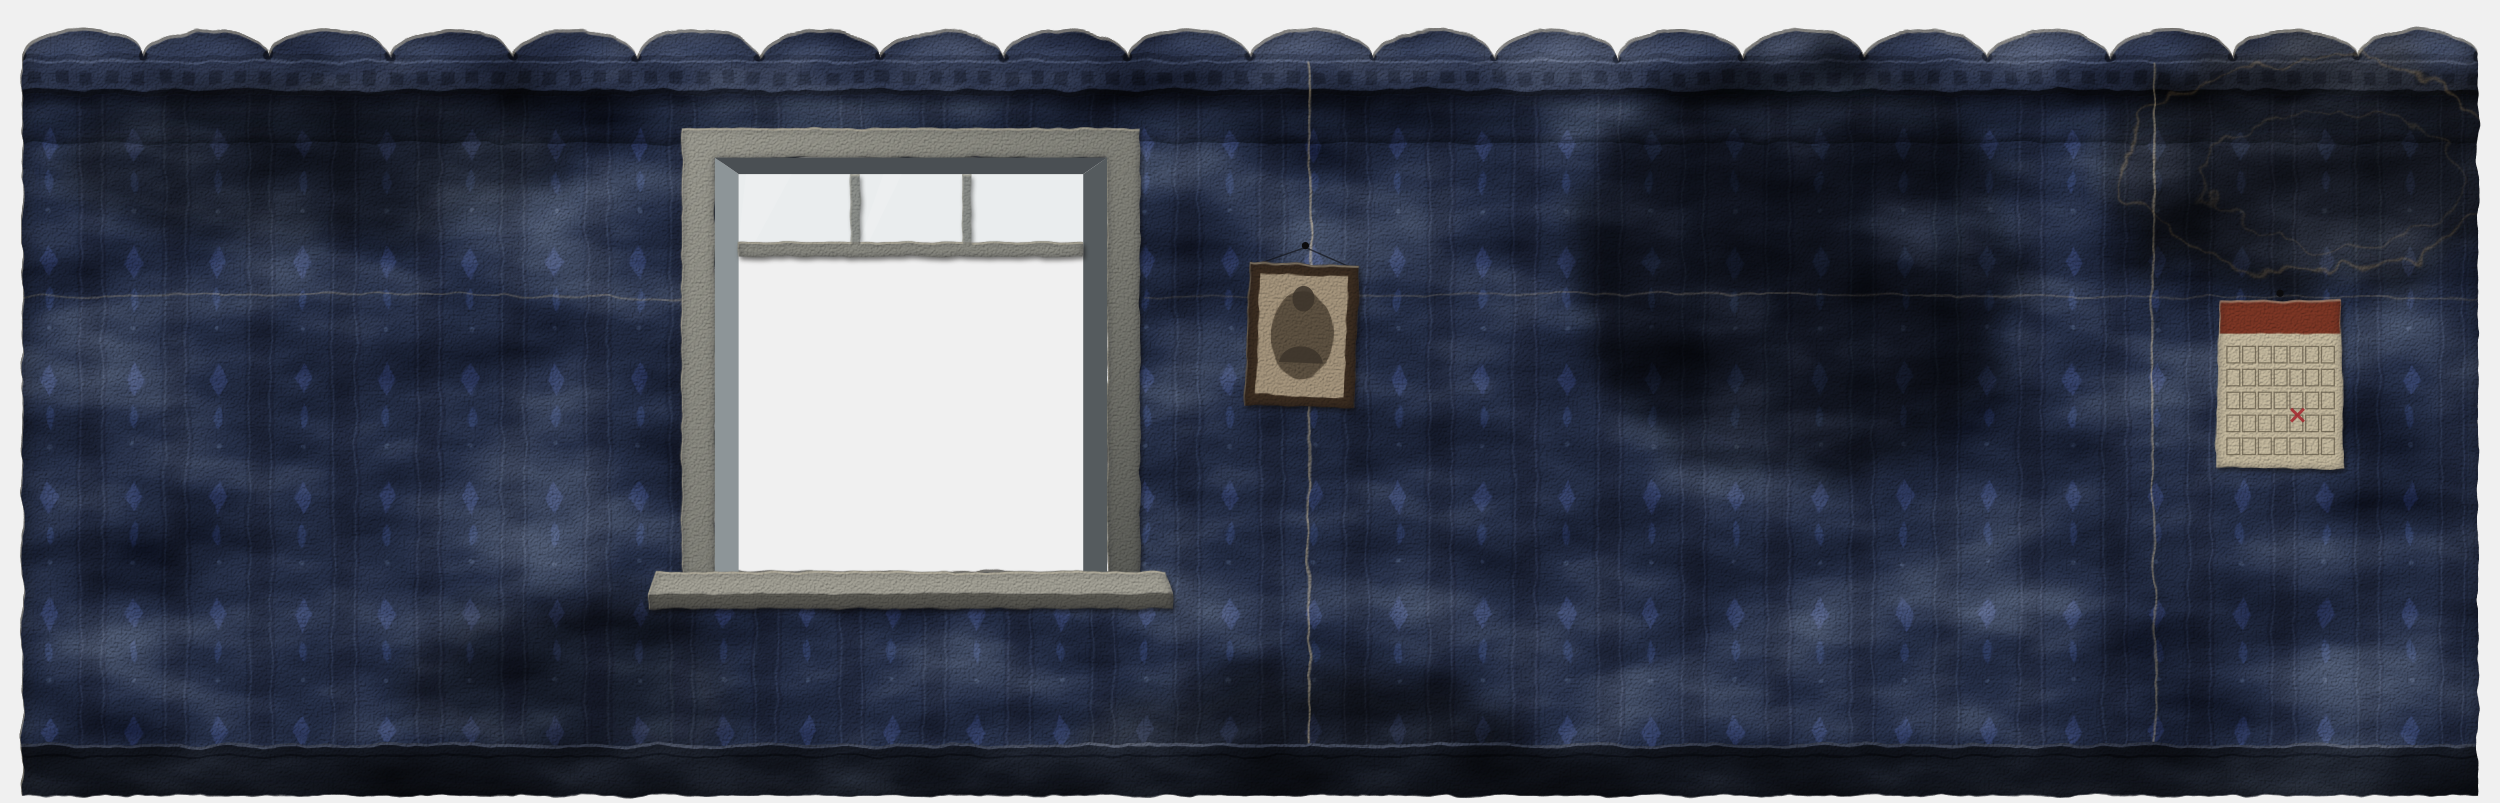
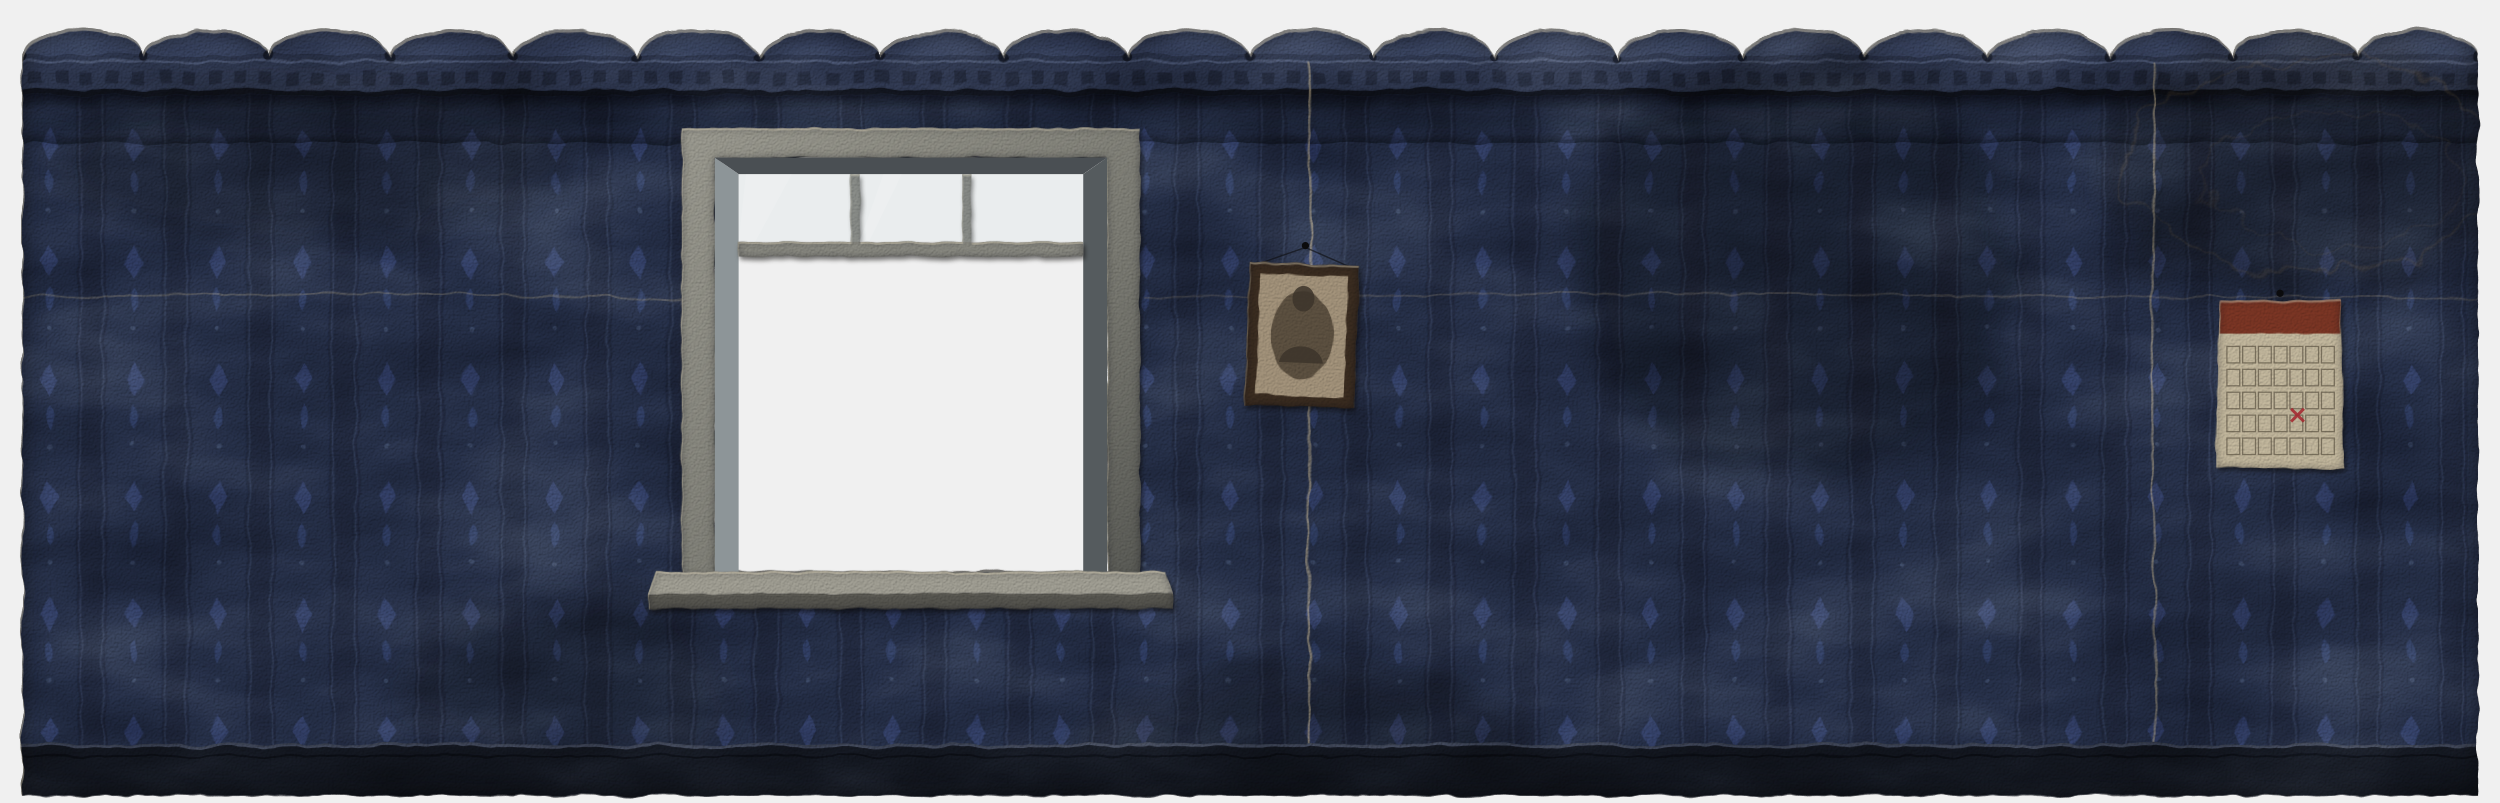
<svg xmlns="http://www.w3.org/2000/svg" viewBox="-12 6 1364 438" width="1364" height="438">
  <defs>
    <filter id="cutS" x="-15%" y="-15%" width="135%" height="140%" color-interpolation-filters="sRGB">
      <feTurbulence type="fractalNoise" baseFrequency="0.08" numOctaves="2" seed="9" result="tE" />
      <feDisplacementMap in="SourceGraphic" in2="tE" scale="2.4" xChannelSelector="R" yChannelSelector="G" result="shape" />
      <feTurbulence type="fractalNoise" baseFrequency="0.9" numOctaves="2" seed="13" result="tF" />
-       <feDiffuseLighting in="tF" surfaceScale="1.3" diffuseConstant="1" lighting-color="#fff" result="fib">
+       <feDiffuseLighting in="tF" surfaceScale="0.78" diffuseConstant="1" lighting-color="#fff" result="fib">
        <feDistantLight azimuth="235" elevation="58" />
      </feDiffuseLighting>
      <feComposite in="fib" in2="shape" operator="arithmetic" k1="0.55" k2="0" k3="0.5" k4="0" result="tex" />
      <feGaussianBlur in="shape" stdDeviation="2.4" result="sb" />
      <feComposite in="shape" in2="sb" operator="out" result="rimM" />
      <feFlood flood-color="#050508" flood-opacity="0.38" />
      <feComposite in2="rimM" operator="in" result="burn" />
      <feOffset in="shape" dx="0.4" dy="1.1" result="sOff" />
      <feComposite in="shape" in2="sOff" operator="out" result="edgeM" />
      <feFlood flood-color="#f1e5c8" flood-opacity="0.38" />
      <feComposite in2="edgeM" operator="in" result="edge" />
      <feGaussianBlur in="shape" stdDeviation="1.3" result="shB" />
      <feOffset in="shB" dx="1" dy="1.8" result="shO" />
      <feFlood flood-color="#060403" flood-opacity="0.55" />
      <feComposite in2="shO" operator="in" result="drop" />
      <feMerge>
        <feMergeNode in="drop" />
        <feMergeNode in="tex" />
        <feMergeNode in="burn" />
        <feMergeNode in="edge" />
      </feMerge>
    </filter>
    <filter id="soft4" x="-30%" y="-30%" width="160%" height="160%">
      <feGaussianBlur stdDeviation="4" />
    </filter>
    <filter id="tide" x="-30%" y="-30%" width="160%" height="160%">
      <feTurbulence type="fractalNoise" baseFrequency="0.04" numOctaves="3" seed="8" result="t" />
      <feDisplacementMap in="SourceGraphic" in2="t" scale="22" xChannelSelector="R" yChannelSelector="G" />
      <feGaussianBlur stdDeviation=".6" />
    </filter>
    <filter id="blotch" x="-30%" y="-30%" width="160%" height="160%">
      <feTurbulence type="fractalNoise" baseFrequency="0.035" numOctaves="3" seed="31" result="t" />
      <feDisplacementMap in="SourceGraphic" in2="t" scale="40" xChannelSelector="R" yChannelSelector="G" />
      <feGaussianBlur stdDeviation="7" />
    </filter>
    <filter id="cutL" x="-4%" y="-6%" width="108%" height="112%" color-interpolation-filters="sRGB">
      <feTurbulence type="fractalNoise" baseFrequency="0.05" numOctaves="3" seed="3" result="tE" />
      <feDisplacementMap in="SourceGraphic" in2="tE" scale="4.5" xChannelSelector="R" yChannelSelector="G" result="shape" />
      <feTurbulence type="fractalNoise" baseFrequency="0.009 0.022" numOctaves="4" seed="21" result="tM" />
-       <feColorMatrix in="tM" type="matrix" values="1 0 0 0 0  1 0 0 0 0  1 0 0 0 0  0 0 0 0 1" result="tMg" />
+       <feColorMatrix in="tM" type="matrix" values="0.5 0 0 0 0.25  0.5 0 0 0 0.25  0.5 0 0 0 0.25  0 0 0 0 1" result="tMg" />
      <feBlend in="tMg" in2="shape" mode="soft-light" result="mot" />
      <feComposite in="mot" in2="shape" operator="in" result="motS" />
      <feTurbulence type="fractalNoise" baseFrequency="0.85" numOctaves="2" seed="5" result="tF" />
-       <feDiffuseLighting in="tF" surfaceScale="1.6" diffuseConstant="1" lighting-color="#fff" result="fib">
+       <feDiffuseLighting in="tF" surfaceScale="0.96" diffuseConstant="1" lighting-color="#fff" result="fib">
        <feDistantLight azimuth="235" elevation="57" />
      </feDiffuseLighting>
      <feComposite in="fib" in2="motS" operator="arithmetic" k1="0.62" k2="0" k3="0.44" k4="0" result="tex" />
      <feGaussianBlur in="shape" stdDeviation="7" result="sb" />
      <feComposite in="shape" in2="sb" operator="out" result="rimM" />
      <feFlood flood-color="#050508" flood-opacity="0.62" />
      <feComposite in2="rimM" operator="in" result="burn" />
      <feOffset in="shape" dx="0.5" dy="1.6" result="sOff" />
      <feComposite in="shape" in2="sOff" operator="out" result="edgeM" />
      <feFlood flood-color="#efe2c4" flood-opacity="0.42" />
      <feComposite in2="edgeM" operator="in" result="edge" />
      <feMerge>
        <feMergeNode in="tex" />
        <feMergeNode in="burn" />
        <feMergeNode in="edge" />
      </feMerge>
    </filter>
  </defs>
  <defs>
    <pattern id="wp" width="46" height="64" patternUnits="userSpaceOnUse">
      <rect width="46" height="64" fill="#27314a" />
      <rect x="30" width="16" height="64" fill="#222a40" />
      <rect x="31.5" width="1" height="64" fill="#36425f" opacity=".7" />
      <rect x="43.5" width="1" height="64" fill="#36425f" opacity=".7" />
      <path d="M15,12 l5,9 l-5,9 l-5,-9 Z" fill="#35426a" />
      <path d="M15,48 c3,-4 3,-9 0,-13 c-3,4 -3,9 0,13 Z" fill="#324066" />
      <circle cx="15" cy="57" r="1.3" fill="#3b4865" />
    </pattern>
    <clipPath id="wallClip">
      <path id="wallShapeClip" clip-rule="evenodd" d="M0,440 V38 a33.500,16 0 0 1 67.000,0 a33.500,16 0 0 1 67.000,0 a33.500,16 0 0 1 67.000,0 a33.500,16 0 0 1 67.000,0 a33.500,16 0 0 1 67.000,0 a33.500,16 0 0 1 67.000,0 a33.500,16 0 0 1 67.000,0 a33.500,16 0 0 1 67.000,0 a33.500,16 0 0 1 67.000,0 a33.500,16 0 0 1 67.000,0 a33.500,16 0 0 1 67.000,0 a33.500,16 0 0 1 67.000,0 a33.500,16 0 0 1 67.000,0 a33.500,16 0 0 1 67.000,0 a33.500,16 0 0 1 67.000,0 a33.500,16 0 0 1 67.000,0 a33.500,16 0 0 1 67.000,0 a33.500,16 0 0 1 67.000,0 a33.500,16 0 0 1 67.000,0 a33.500,16 0 0 1 67.000,0 V440 Z M378,92 H592 V318 H378 Z" />
    </clipPath>
    <radialGradient id="winSpill" cx="486" cy="230" r="260" gradientUnits="userSpaceOnUse">
      <stop offset="0" stop-color="#b9cbd6" stop-opacity=".5" />
      <stop offset=".4" stop-color="#8ea4b4" stop-opacity=".14" />
      <stop offset="1" stop-color="#8ea4b4" stop-opacity="0" />
    </radialGradient>
    <radialGradient id="candleSpill" cx="770" cy="300" r="440" gradientUnits="userSpaceOnUse">
      <stop offset="0" stop-color="#f3ad62" stop-opacity=".5" />
      <stop offset=".35" stop-color="#d98c49" stop-opacity=".2" />
      <stop offset="1" stop-color="#d98c49" stop-opacity="0" />
    </radialGradient>
    <linearGradient id="wallV" x1="0" y1="0" x2="0" y2="1">
      <stop offset="0" stop-color="#030409" stop-opacity=".78" />
      <stop offset=".3" stop-color="#030409" stop-opacity=".22" />
      <stop offset=".8" stop-color="#030409" stop-opacity=".1" />
      <stop offset="1" stop-color="#030409" stop-opacity=".5" />
    </linearGradient>
    <linearGradient id="wallH" x1="0" x2="1">
      <stop offset="0" stop-color="#030409" stop-opacity=".7" />
      <stop offset=".2" stop-color="#030409" stop-opacity="0" />
      <stop offset=".8" stop-color="#030409" stop-opacity="0" />
      <stop offset="1" stop-color="#030409" stop-opacity=".75" />
    </linearGradient>
    <linearGradient id="casing" x1="0" y1="0" x2="1" y2="1">
      <stop offset="0" stop-color="#9b9a90" />
      <stop offset=".6" stop-color="#7c7c74" />
      <stop offset="1" stop-color="#5a5b56" />
    </linearGradient>
  </defs>
  <g filter="url(#cutL)">
    <path id="wallShape" fill="url(#wp)" fill-rule="evenodd" d="M0,440 V38 a33.500,16 0 0 1 67.000,0 a33.500,16 0 0 1 67.000,0 a33.500,16 0 0 1 67.000,0 a33.500,16 0 0 1 67.000,0 a33.500,16 0 0 1 67.000,0 a33.500,16 0 0 1 67.000,0 a33.500,16 0 0 1 67.000,0 a33.500,16 0 0 1 67.000,0 a33.500,16 0 0 1 67.000,0 a33.500,16 0 0 1 67.000,0 a33.500,16 0 0 1 67.000,0 a33.500,16 0 0 1 67.000,0 a33.500,16 0 0 1 67.000,0 a33.500,16 0 0 1 67.000,0 a33.500,16 0 0 1 67.000,0 a33.500,16 0 0 1 67.000,0 a33.500,16 0 0 1 67.000,0 a33.500,16 0 0 1 67.000,0 a33.500,16 0 0 1 67.000,0 a33.500,16 0 0 1 67.000,0 V440 Z M378,92 H592 V318 H378 Z" />
    <g clip-path="url(#wallClip)">
      <rect x="0" y="18" width="1340" height="20" fill="#3b4663" />
      <rect x="0" y="36" width="1340" height="22" fill="#2f3850" />
      <rect x="0" y="39" width="1340" height="1.2" fill="#56627f" opacity=".8" />
      <g id="dentils" fill="#232a3d">
        <rect x="4" y="45" width="7" height="7" />
        <rect x="18" y="45" width="7" height="7" />
        <rect x="32" y="45" width="7" height="7" />
        <rect x="46" y="45" width="7" height="7" />
        <rect x="60" y="45" width="7" height="7" />
        <rect x="74" y="45" width="7" height="7" />
        <rect x="88" y="45" width="7" height="7" />
        <rect x="102" y="45" width="7" height="7" />
        <rect x="116" y="45" width="7" height="7" />
        <rect x="130" y="45" width="7" height="7" />
        <rect x="144" y="45" width="7" height="7" />
        <rect x="158" y="45" width="7" height="7" />
        <rect x="172" y="45" width="7" height="7" />
        <rect x="186" y="45" width="7" height="7" />
        <rect x="200" y="45" width="7" height="7" />
        <rect x="214" y="45" width="7" height="7" />
        <rect x="228" y="45" width="7" height="7" />
        <rect x="242" y="45" width="7" height="7" />
        <rect x="256" y="45" width="7" height="7" />
        <rect x="270" y="45" width="7" height="7" />
        <rect x="284" y="45" width="7" height="7" />
        <rect x="298" y="45" width="7" height="7" />
        <rect x="312" y="45" width="7" height="7" />
        <rect x="326" y="45" width="7" height="7" />
        <rect x="340" y="45" width="7" height="7" />
        <rect x="354" y="45" width="7" height="7" />
        <rect x="368" y="45" width="7" height="7" />
        <rect x="382" y="45" width="7" height="7" />
        <rect x="396" y="45" width="7" height="7" />
        <rect x="410" y="45" width="7" height="7" />
        <rect x="424" y="45" width="7" height="7" />
        <rect x="438" y="45" width="7" height="7" />
        <rect x="452" y="45" width="7" height="7" />
        <rect x="466" y="45" width="7" height="7" />
        <rect x="480" y="45" width="7" height="7" />
        <rect x="494" y="45" width="7" height="7" />
        <rect x="508" y="45" width="7" height="7" />
        <rect x="522" y="45" width="7" height="7" />
        <rect x="536" y="45" width="7" height="7" />
        <rect x="550" y="45" width="7" height="7" />
        <rect x="564" y="45" width="7" height="7" />
        <rect x="578" y="45" width="7" height="7" />
        <rect x="592" y="45" width="7" height="7" />
        <rect x="606" y="45" width="7" height="7" />
        <rect x="620" y="45" width="7" height="7" />
        <rect x="634" y="45" width="7" height="7" />
        <rect x="648" y="45" width="7" height="7" />
        <rect x="662" y="45" width="7" height="7" />
        <rect x="676" y="45" width="7" height="7" />
        <rect x="690" y="45" width="7" height="7" />
        <rect x="704" y="45" width="7" height="7" />
        <rect x="718" y="45" width="7" height="7" />
        <rect x="732" y="45" width="7" height="7" />
        <rect x="746" y="45" width="7" height="7" />
        <rect x="760" y="45" width="7" height="7" />
        <rect x="774" y="45" width="7" height="7" />
        <rect x="788" y="45" width="7" height="7" />
        <rect x="802" y="45" width="7" height="7" />
        <rect x="816" y="45" width="7" height="7" />
        <rect x="830" y="45" width="7" height="7" />
        <rect x="844" y="45" width="7" height="7" />
        <rect x="858" y="45" width="7" height="7" />
        <rect x="872" y="45" width="7" height="7" />
        <rect x="886" y="45" width="7" height="7" />
        <rect x="900" y="45" width="7" height="7" />
        <rect x="914" y="45" width="7" height="7" />
        <rect x="928" y="45" width="7" height="7" />
        <rect x="942" y="45" width="7" height="7" />
        <rect x="956" y="45" width="7" height="7" />
        <rect x="970" y="45" width="7" height="7" />
        <rect x="984" y="45" width="7" height="7" />
        <rect x="998" y="45" width="7" height="7" />
        <rect x="1012" y="45" width="7" height="7" />
        <rect x="1026" y="45" width="7" height="7" />
        <rect x="1040" y="45" width="7" height="7" />
        <rect x="1054" y="45" width="7" height="7" />
        <rect x="1068" y="45" width="7" height="7" />
        <rect x="1082" y="45" width="7" height="7" />
        <rect x="1096" y="45" width="7" height="7" />
        <rect x="1110" y="45" width="7" height="7" />
        <rect x="1124" y="45" width="7" height="7" />
        <rect x="1138" y="45" width="7" height="7" />
        <rect x="1152" y="45" width="7" height="7" />
        <rect x="1166" y="45" width="7" height="7" />
        <rect x="1180" y="45" width="7" height="7" />
        <rect x="1194" y="45" width="7" height="7" />
        <rect x="1208" y="45" width="7" height="7" />
        <rect x="1222" y="45" width="7" height="7" />
        <rect x="1236" y="45" width="7" height="7" />
        <rect x="1250" y="45" width="7" height="7" />
        <rect x="1264" y="45" width="7" height="7" />
        <rect x="1278" y="45" width="7" height="7" />
        <rect x="1292" y="45" width="7" height="7" />
        <rect x="1306" y="45" width="7" height="7" />
        <rect x="1320" y="45" width="7" height="7" />
        <rect x="1334" y="45" width="7" height="7" />
        <circle cx="0.0" cy="37" r="2.6" fill="#171c2a" />
        <circle cx="67.0" cy="37" r="2.6" fill="#171c2a" />
        <circle cx="134.0" cy="37" r="2.6" fill="#171c2a" />
        <circle cx="201.0" cy="37" r="2.6" fill="#171c2a" />
        <circle cx="268.0" cy="37" r="2.6" fill="#171c2a" />
        <circle cx="335.0" cy="37" r="2.6" fill="#171c2a" />
        <circle cx="402.0" cy="37" r="2.6" fill="#171c2a" />
        <circle cx="469.0" cy="37" r="2.6" fill="#171c2a" />
        <circle cx="536.0" cy="37" r="2.6" fill="#171c2a" />
        <circle cx="603.0" cy="37" r="2.6" fill="#171c2a" />
        <circle cx="670.0" cy="37" r="2.6" fill="#171c2a" />
        <circle cx="737.0" cy="37" r="2.6" fill="#171c2a" />
        <circle cx="804.0" cy="37" r="2.6" fill="#171c2a" />
        <circle cx="871.0" cy="37" r="2.6" fill="#171c2a" />
        <circle cx="938.0" cy="37" r="2.6" fill="#171c2a" />
        <circle cx="1005.0" cy="37" r="2.6" fill="#171c2a" />
        <circle cx="1072.0" cy="37" r="2.6" fill="#171c2a" />
        <circle cx="1139.0" cy="37" r="2.6" fill="#171c2a" />
        <circle cx="1206.0" cy="37" r="2.6" fill="#171c2a" />
        <circle cx="1273.0" cy="37" r="2.6" fill="#171c2a" />
        <circle cx="1340.0" cy="37" r="2.6" fill="#171c2a" />
      </g>
      <rect x="0" y="55" width="1340" height="3" fill="#10131c" />
      <rect x="0" y="58" width="1340" height="26" fill="url(#wallV)" opacity=".8" />
      <g style="mix-blend-mode:multiply">
-         <ellipse cx="1250" cy="96" rx="120" ry="70" fill="#6e5a3a" opacity=".55" filter="url(#blotch)" />
-         <ellipse cx="160" cy="92" rx="140" ry="44" fill="#5f4f36" opacity=".4" filter="url(#blotch)" />
-         <ellipse cx="968" cy="150" rx="120" ry="120" fill="#0b0a0c" opacity=".55" filter="url(#blotch)" />
-         <ellipse cx="700" cy="410" rx="120" ry="40" fill="#4a3b2a" opacity=".5" filter="url(#blotch)" />
-         <ellipse cx="300" cy="380" rx="90" ry="50" fill="#4a3b2a" opacity=".35" filter="url(#blotch)" />
+         <ellipse cx="1250" cy="96" rx="120" ry="70" fill="#6e5a3a" opacity="0.275" filter="url(#blotch)" />
+         <ellipse cx="160" cy="92" rx="140" ry="44" fill="#5f4f36" opacity="0.200" filter="url(#blotch)" />
+         <ellipse cx="968" cy="150" rx="120" ry="120" fill="#0b0a0c" opacity="0.275" filter="url(#blotch)" />
+         <ellipse cx="700" cy="410" rx="120" ry="40" fill="#4a3b2a" opacity="0.250" filter="url(#blotch)" />
+         <ellipse cx="300" cy="380" rx="90" ry="50" fill="#4a3b2a" opacity="0.175" filter="url(#blotch)" />
      </g>
-       <ellipse cx="1250" cy="96" rx="104" ry="58" fill="none" stroke="#8c7550" stroke-width="1.4" opacity=".35" filter="url(#tide)" />
-       <ellipse cx="1262" cy="104" rx="70" ry="38" fill="none" stroke="#8c7550" stroke-width="1" opacity=".25" filter="url(#tide)" />
+       <ellipse cx="1250" cy="96" rx="104" ry="58" fill="none" stroke="#8c7550" stroke-width="1.4" opacity="0.175" filter="url(#tide)" />
+       <ellipse cx="1262" cy="104" rx="70" ry="38" fill="none" stroke="#8c7550" stroke-width="1" opacity="0.125" filter="url(#tide)" />
      <g fill="none" stroke-linecap="round">
        <path d="M704,40 L705.5,150 L703.5,280 L705,440" stroke="#030409" stroke-width="3" opacity=".45" filter="url(#soft4)" />
        <path d="M702,40 L703.5,150 L701.5,280 L703,440" stroke="#cdbb95" stroke-width="1.3" opacity=".5" />
        <path d="M1166,40 L1164,200 L1166.5,440" stroke="#030409" stroke-width="3" opacity=".4" filter="url(#soft4)" />
        <path d="M1164,40 L1162,200 L1164.5,440" stroke="#cdbb95" stroke-width="1.2" opacity=".45" />
        <path d="M0,168 L200,166 L372,169" stroke="#cdbb95" stroke-width="1" opacity=".25" />
        <path d="M612,168 L900,166 L1340,169" stroke="#cdbb95" stroke-width="1" opacity=".2" />
      </g>
      <rect x="0" y="412" width="1340" height="28" fill="#141821" />
      <rect x="0" y="412" width="1340" height="1.6" fill="#4b5266" opacity=".8" />
      <rect x="0" y="418" width="1340" height="1" fill="#0a0c12" opacity=".8" />
    </g>
  </g>
  <g filter="url(#cutS)">
    <path fill="url(#casing)" fill-rule="evenodd" d="M360,76 H610 V320 H360 Z M378,92 V318 H592 V92 Z" />
  </g>
  <path fill="#8d9598" d="M378,92 L391,101 L391,318 L378,318 Z" />
  <path fill="#555b5e" d="M592,92 L579,101 L579,318 L592,318 Z" />
  <path fill="#4a4f53" d="M378,92 L592,92 L579,101 L391,101 Z" />
  <g filter="url(#cutS)">
    <path fill="#8b8b83" d="M391,138 H579 V146 H391 Z" />
    <path fill="#8b8b83" d="M452,101 h5 v37 h-5z M513,101 h5 v37 h-5z" />
  </g>
  <path fill="#cfdde3" opacity=".16" d="M391,101 H579 V138 H391 Z" />
  <path fill="#fff" opacity=".13" d="M395,101 L420,101 L400,138 L391,138 Z M470,101 L480,101 L462,138 L457,138 Z" />
  <g filter="url(#cutS)">
    <path fill="#a09e93" d="M346,318 H624 L628,330 H342 Z" />
    <path fill="#56554f" d="M342,330 H628 V338 H342 Z" />
  </g>
  <g transform="rotate(2.2 700 146)">
    <circle cx="700" cy="140" r="2" fill="#0b0b0d" />
    <path d="M700,141 L672,152 M700,141 L728,152" stroke="#0b0b0d" stroke-width=".8" opacity=".6" />
    <g filter="url(#cutS)">
      <rect x="670" y="150" width="60" height="78" fill="#3a2c20" />
      <rect x="676" y="156" width="48" height="66" fill="#a2927a" />
      <ellipse cx="700" cy="189" rx="17" ry="24" fill="#5c5040" />
    </g>
    <path d="M700,176 a6,7 0 1 1 0.1,0 M688,204 C690,192 710,192 712,204 Z" fill="#3c342a" opacity=".85" />
  </g>
  <g>
    <circle cx="1232" cy="166" r="2" fill="#0b0b0d" />
    <g filter="url(#cutS)">
      <path fill="#c1b69c" d="M1199,170 H1265 L1267,262 L1197,261 Z" />
      <path fill="#7a3524" d="M1199,170 H1265 V188 H1199 Z" />
    </g>
    <g id="calGrid" fill="none" stroke="#5b5242" stroke-width=".7" opacity=".7">
      <rect x="1203" y="195" width="7" height="9" />
      <rect x="1211.6" y="195" width="7" height="9" />
      <rect x="1220.2" y="195" width="7" height="9" />
      <rect x="1228.8" y="195" width="7" height="9" />
      <rect x="1237.4" y="195" width="7" height="9" />
      <rect x="1246" y="195" width="7" height="9" />
      <rect x="1254.6" y="195" width="7" height="9" />
      <rect x="1203" y="207.5" width="7" height="9" />
      <rect x="1211.6" y="207.5" width="7" height="9" />
      <rect x="1220.2" y="207.5" width="7" height="9" />
      <rect x="1228.8" y="207.5" width="7" height="9" />
      <rect x="1237.4" y="207.5" width="7" height="9" />
      <rect x="1246" y="207.5" width="7" height="9" />
      <rect x="1254.6" y="207.5" width="7" height="9" />
      <rect x="1203" y="220" width="7" height="9" />
      <rect x="1211.6" y="220" width="7" height="9" />
      <rect x="1220.2" y="220" width="7" height="9" />
      <rect x="1228.8" y="220" width="7" height="9" />
      <rect x="1237.4" y="220" width="7" height="9" />
      <rect x="1246" y="220" width="7" height="9" />
      <rect x="1254.6" y="220" width="7" height="9" />
      <rect x="1203" y="232.5" width="7" height="9" />
      <rect x="1211.6" y="232.5" width="7" height="9" />
      <rect x="1220.2" y="232.5" width="7" height="9" />
      <rect x="1228.8" y="232.5" width="7" height="9" />
      <rect x="1237.4" y="232.5" width="7" height="9" />
      <rect x="1246" y="232.5" width="7" height="9" />
      <rect x="1254.6" y="232.5" width="7" height="9" />
      <rect x="1203" y="245" width="7" height="9" />
      <rect x="1211.6" y="245" width="7" height="9" />
      <rect x="1220.2" y="245" width="7" height="9" />
      <rect x="1228.8" y="245" width="7" height="9" />
      <rect x="1237.4" y="245" width="7" height="9" />
      <rect x="1246" y="245" width="7" height="9" />
      <rect x="1254.6" y="245" width="7" height="9" />
    </g>
    <path d="M1238,229 l7,7 M1245,229 l-7,7" stroke="#a3232b" stroke-width="1.6" opacity=".85" />
  </g>
</svg>
